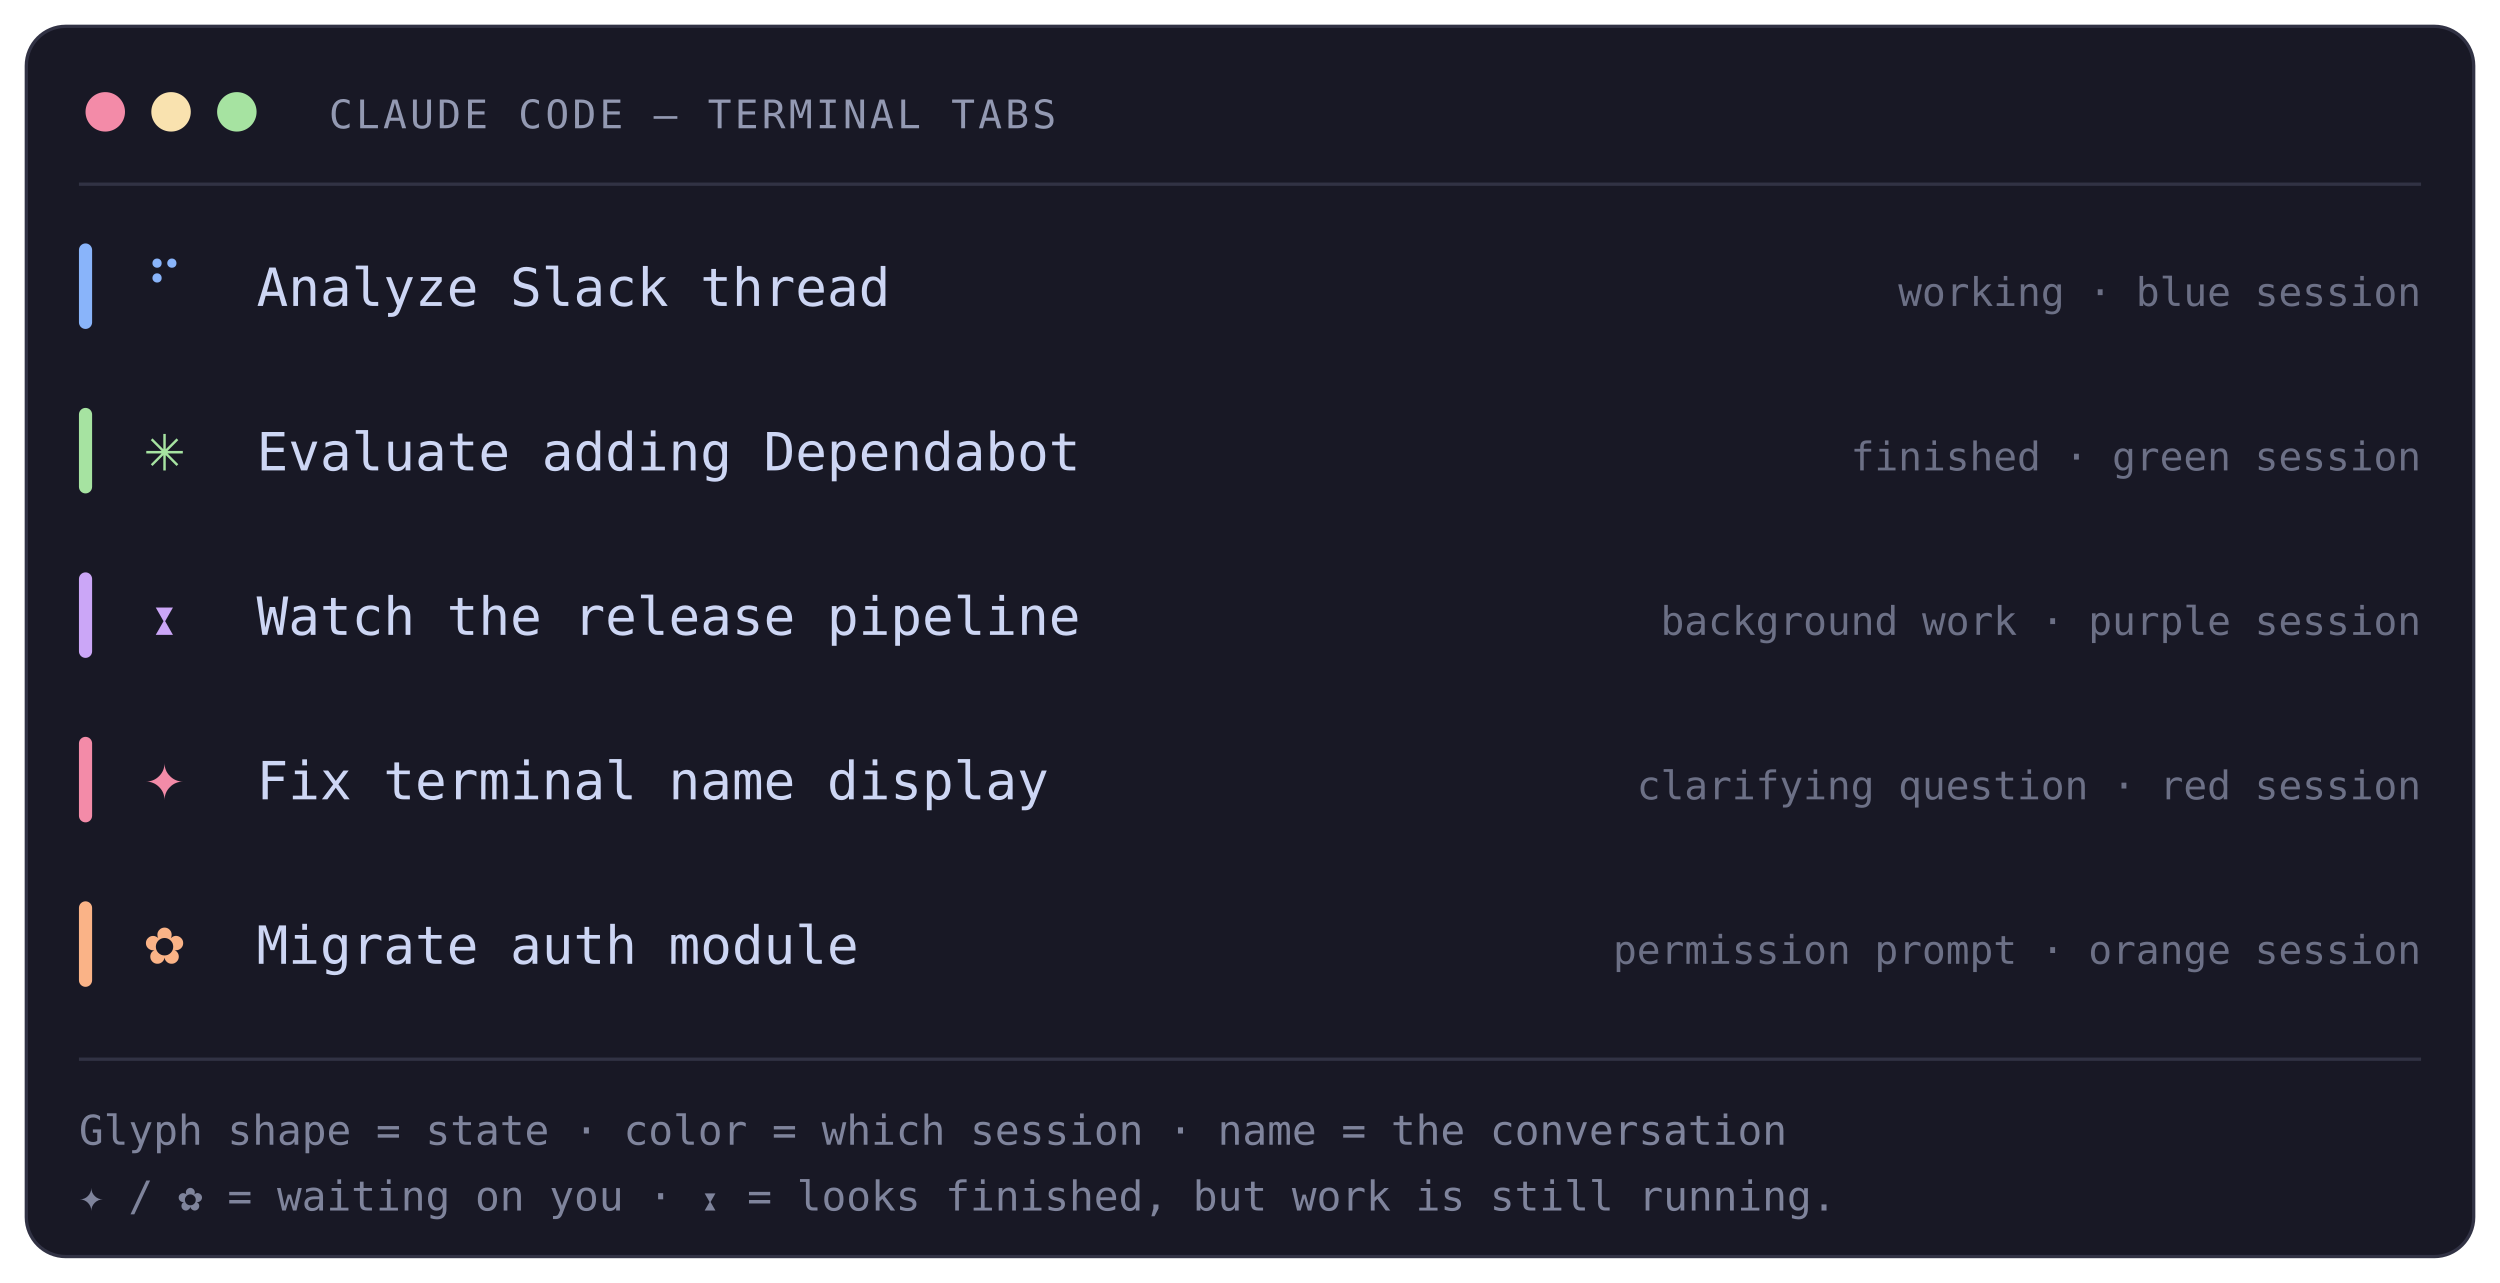
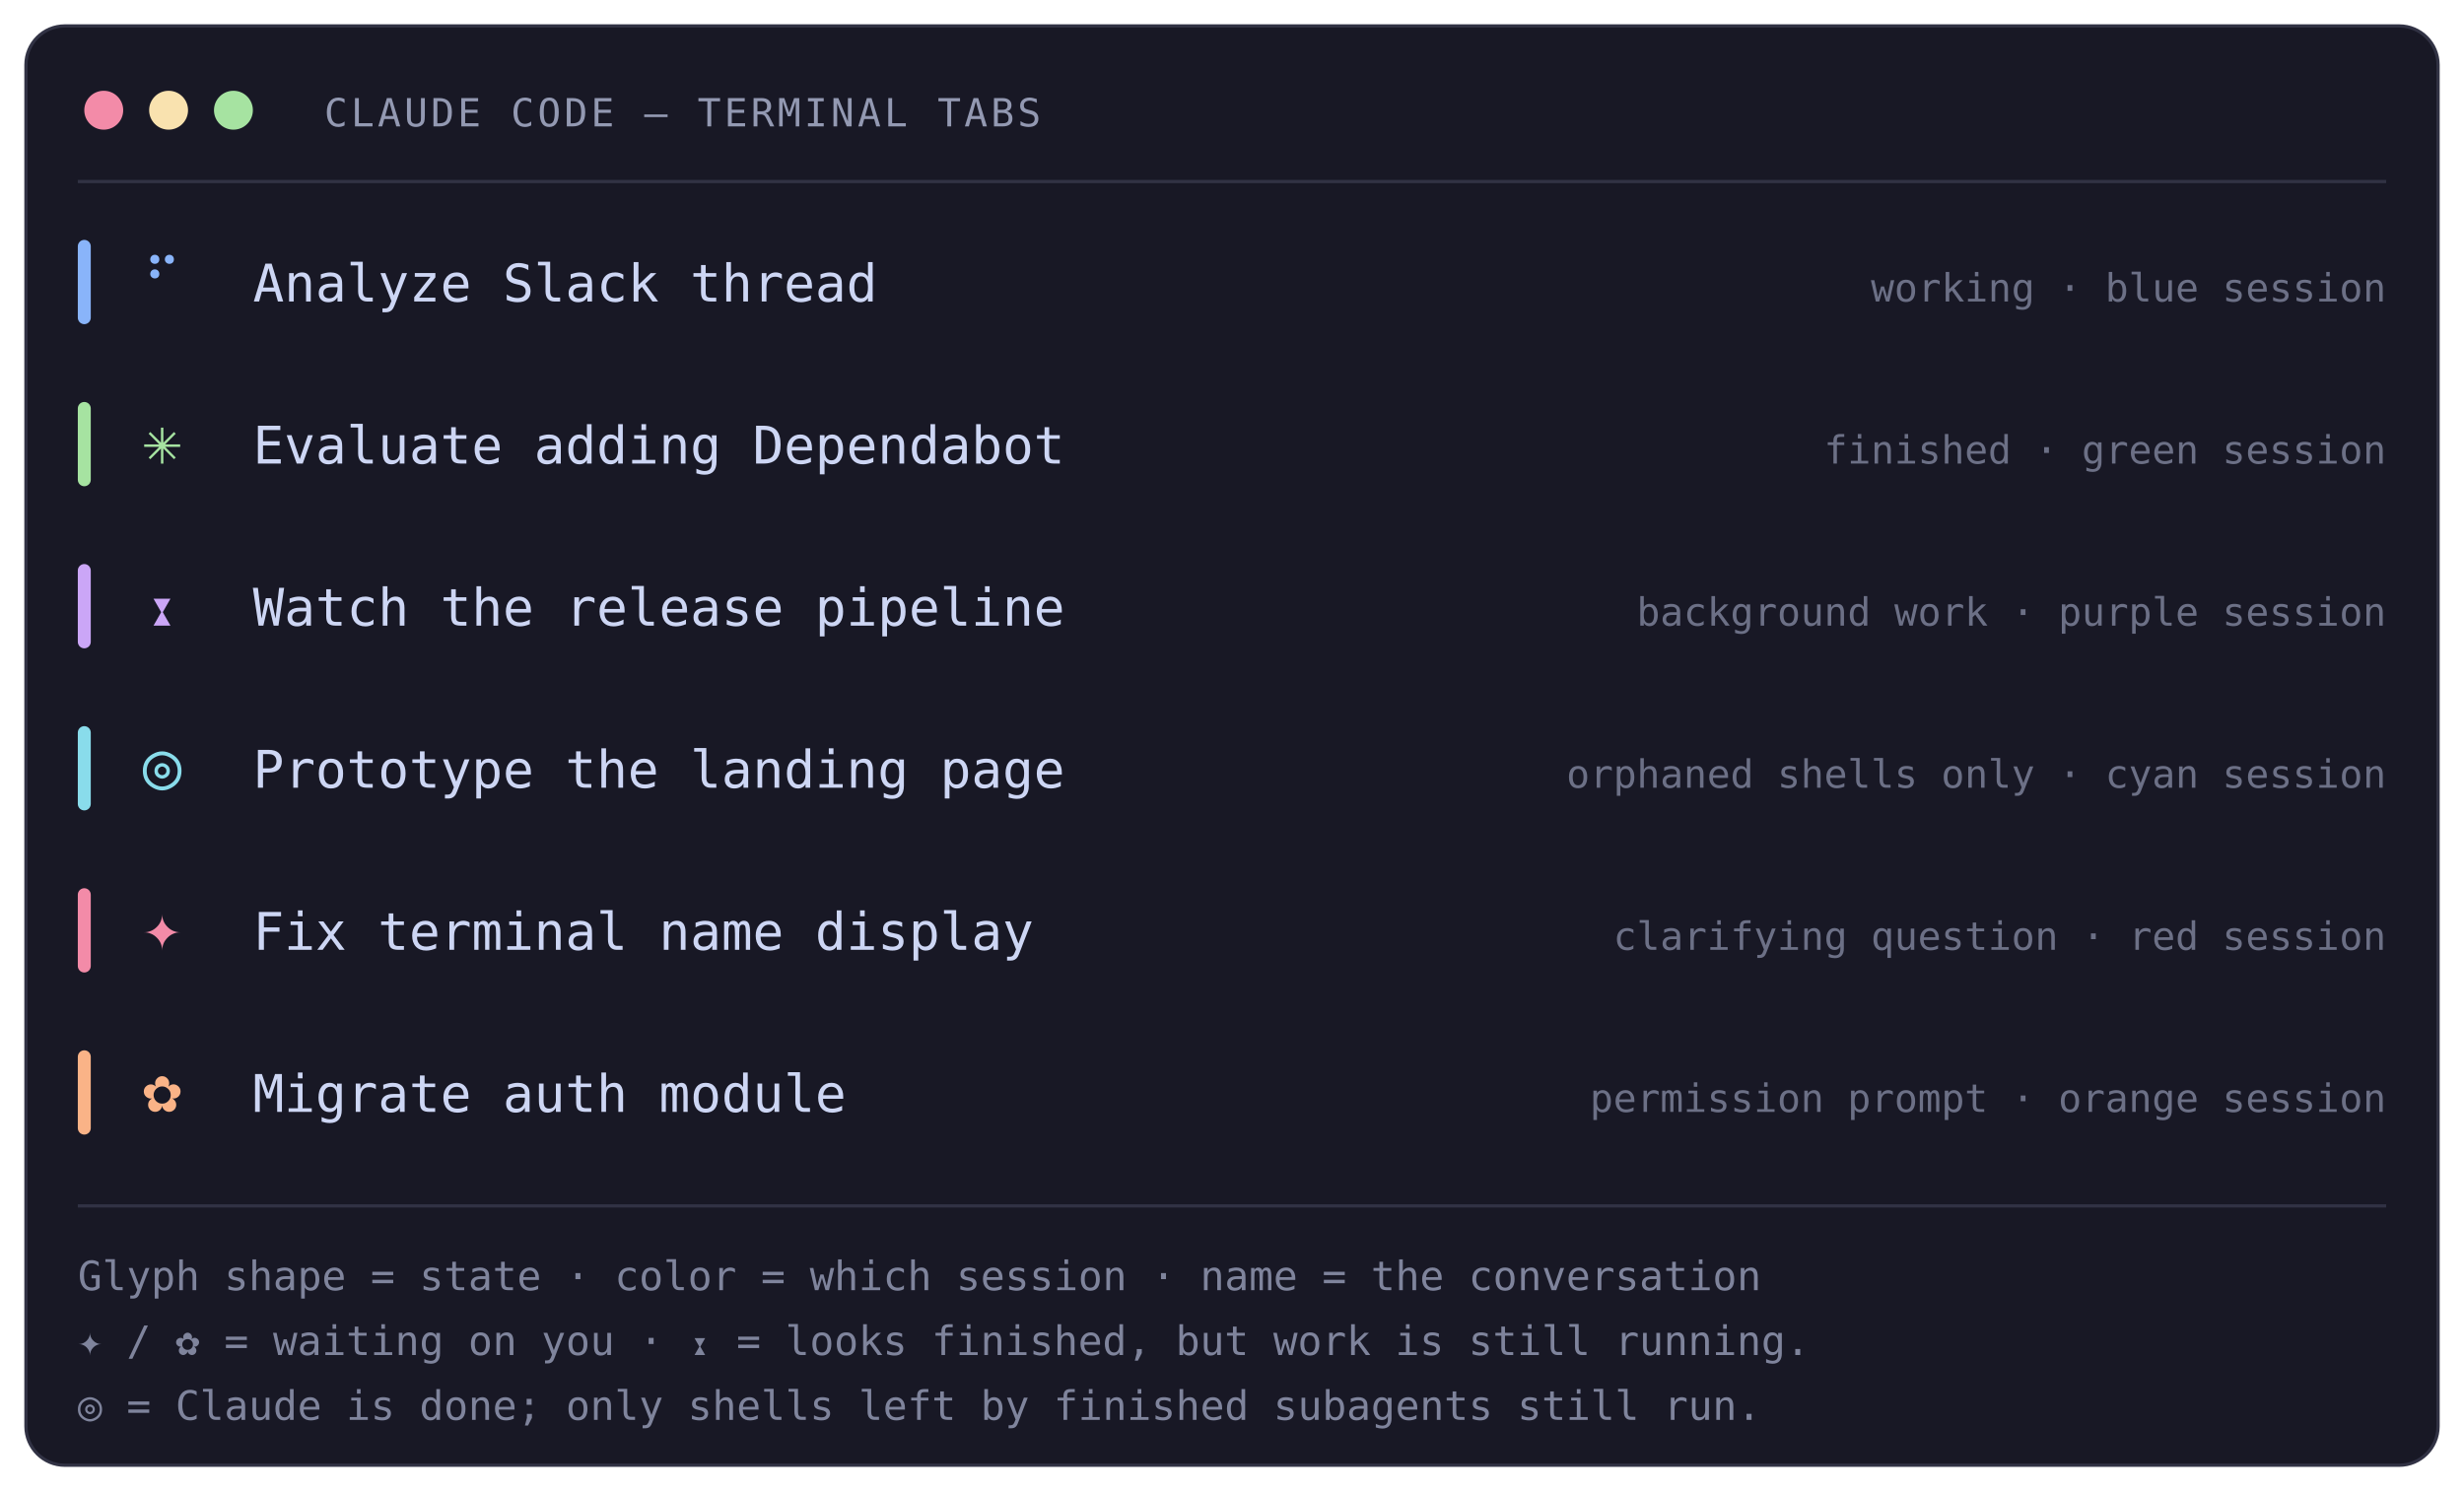
- <svg xmlns="http://www.w3.org/2000/svg" width="760" height="390" viewBox="0 0 760 390" font-family="ui-monospace, SFMono-Regular, Menlo, Consolas, monospace">
+ <svg xmlns="http://www.w3.org/2000/svg" width="760" height="460" viewBox="0 0 760 460" font-family="ui-monospace, SFMono-Regular, Menlo, Consolas, monospace">
  <defs>
    <style>
      .name { fill: #cdd6f4; font-size: 16px; }
      .cap  { fill: #6c7086; font-size: 12px; }
      .glyph{ font-size: 20px; }
      .hdr  { fill: #9399b2; font-size: 12px; letter-spacing: 1px; }
      .foot { fill: #7f849c; font-size: 12.5px; }
    </style>
  </defs>
-   <rect x="8" y="8" width="744" height="374" rx="12" fill="#181825" stroke="#313244" stroke-width="1" />
+   <rect x="8" y="8" width="744" height="444" rx="12" fill="#181825" stroke="#313244" stroke-width="1" />
  <circle cx="32" cy="34" r="6" fill="#f38ba8" />
  <circle cx="52" cy="34" r="6" fill="#f9e2af" />
  <circle cx="72" cy="34" r="6" fill="#a6e3a1" />
  <text x="100" y="39" class="hdr">CLAUDE CODE — TERMINAL TABS</text>
  <line x1="24" y1="56" x2="736" y2="56" stroke="#313244" stroke-width="1" />
  <rect x="24" y="74" width="4" height="26" rx="2" fill="#89b4fa" />
  <text x="44" y="93" class="glyph" fill="#89b4fa">⠋</text>
  <text x="78" y="93" class="name">Analyze Slack thread</text>
  <text x="736" y="93" class="cap" text-anchor="end">working · blue session</text>
  <rect x="24" y="124" width="4" height="26" rx="2" fill="#a6e3a1" />
  <text x="44" y="143" class="glyph" fill="#a6e3a1">✳</text>
  <text x="78" y="143" class="name">Evaluate adding Dependabot</text>
  <text x="736" y="143" class="cap" text-anchor="end">finished · green session</text>
  <rect x="24" y="174" width="4" height="26" rx="2" fill="#cba6f7" />
  <text x="44" y="193" class="glyph" fill="#cba6f7">⧗</text>
  <text x="78" y="193" class="name">Watch the release pipeline</text>
  <text x="736" y="193" class="cap" text-anchor="end">background work · purple session</text>
-   <rect x="24" y="224" width="4" height="26" rx="2" fill="#f38ba8" />
-   <text x="44" y="243" class="glyph" fill="#f38ba8">✦</text>
-   <text x="78" y="243" class="name">Fix terminal name display</text>
-   <text x="736" y="243" class="cap" text-anchor="end">clarifying question · red session</text>
-   <rect x="24" y="274" width="4" height="26" rx="2" fill="#fab387" />
-   <text x="44" y="293" class="glyph" fill="#fab387">✿</text>
-   <text x="78" y="293" class="name">Migrate auth module</text>
-   <text x="736" y="293" class="cap" text-anchor="end">permission prompt · orange session</text>
-   <line x1="24" y1="322" x2="736" y2="322" stroke="#313244" stroke-width="1" />
-   <text x="24" y="348" class="foot">Glyph shape = state · color = which session · name = the conversation</text>
-   <text x="24" y="368" class="foot">✦ / ✿ = waiting on you · ⧗ = looks finished, but work is still running.</text>
+   <rect x="24" y="224" width="4" height="26" rx="2" fill="#89dceb" />
+   <text x="44" y="243" class="glyph" fill="#89dceb">◎</text>
+   <text x="78" y="243" class="name">Prototype the landing page</text>
+   <text x="736" y="243" class="cap" text-anchor="end">orphaned shells only · cyan session</text>
+   <rect x="24" y="274" width="4" height="26" rx="2" fill="#f38ba8" />
+   <text x="44" y="293" class="glyph" fill="#f38ba8">✦</text>
+   <text x="78" y="293" class="name">Fix terminal name display</text>
+   <text x="736" y="293" class="cap" text-anchor="end">clarifying question · red session</text>
+   <rect x="24" y="324" width="4" height="26" rx="2" fill="#fab387" />
+   <text x="44" y="343" class="glyph" fill="#fab387">✿</text>
+   <text x="78" y="343" class="name">Migrate auth module</text>
+   <text x="736" y="343" class="cap" text-anchor="end">permission prompt · orange session</text>
+   <line x1="24" y1="372" x2="736" y2="372" stroke="#313244" stroke-width="1" />
+   <text x="24" y="398" class="foot">Glyph shape = state · color = which session · name = the conversation</text>
+   <text x="24" y="418" class="foot">✦ / ✿ = waiting on you · ⧗ = looks finished, but work is still running.</text>
+   <text x="24" y="438" class="foot">◎ = Claude is done; only shells left by finished subagents still run.</text>
</svg>
